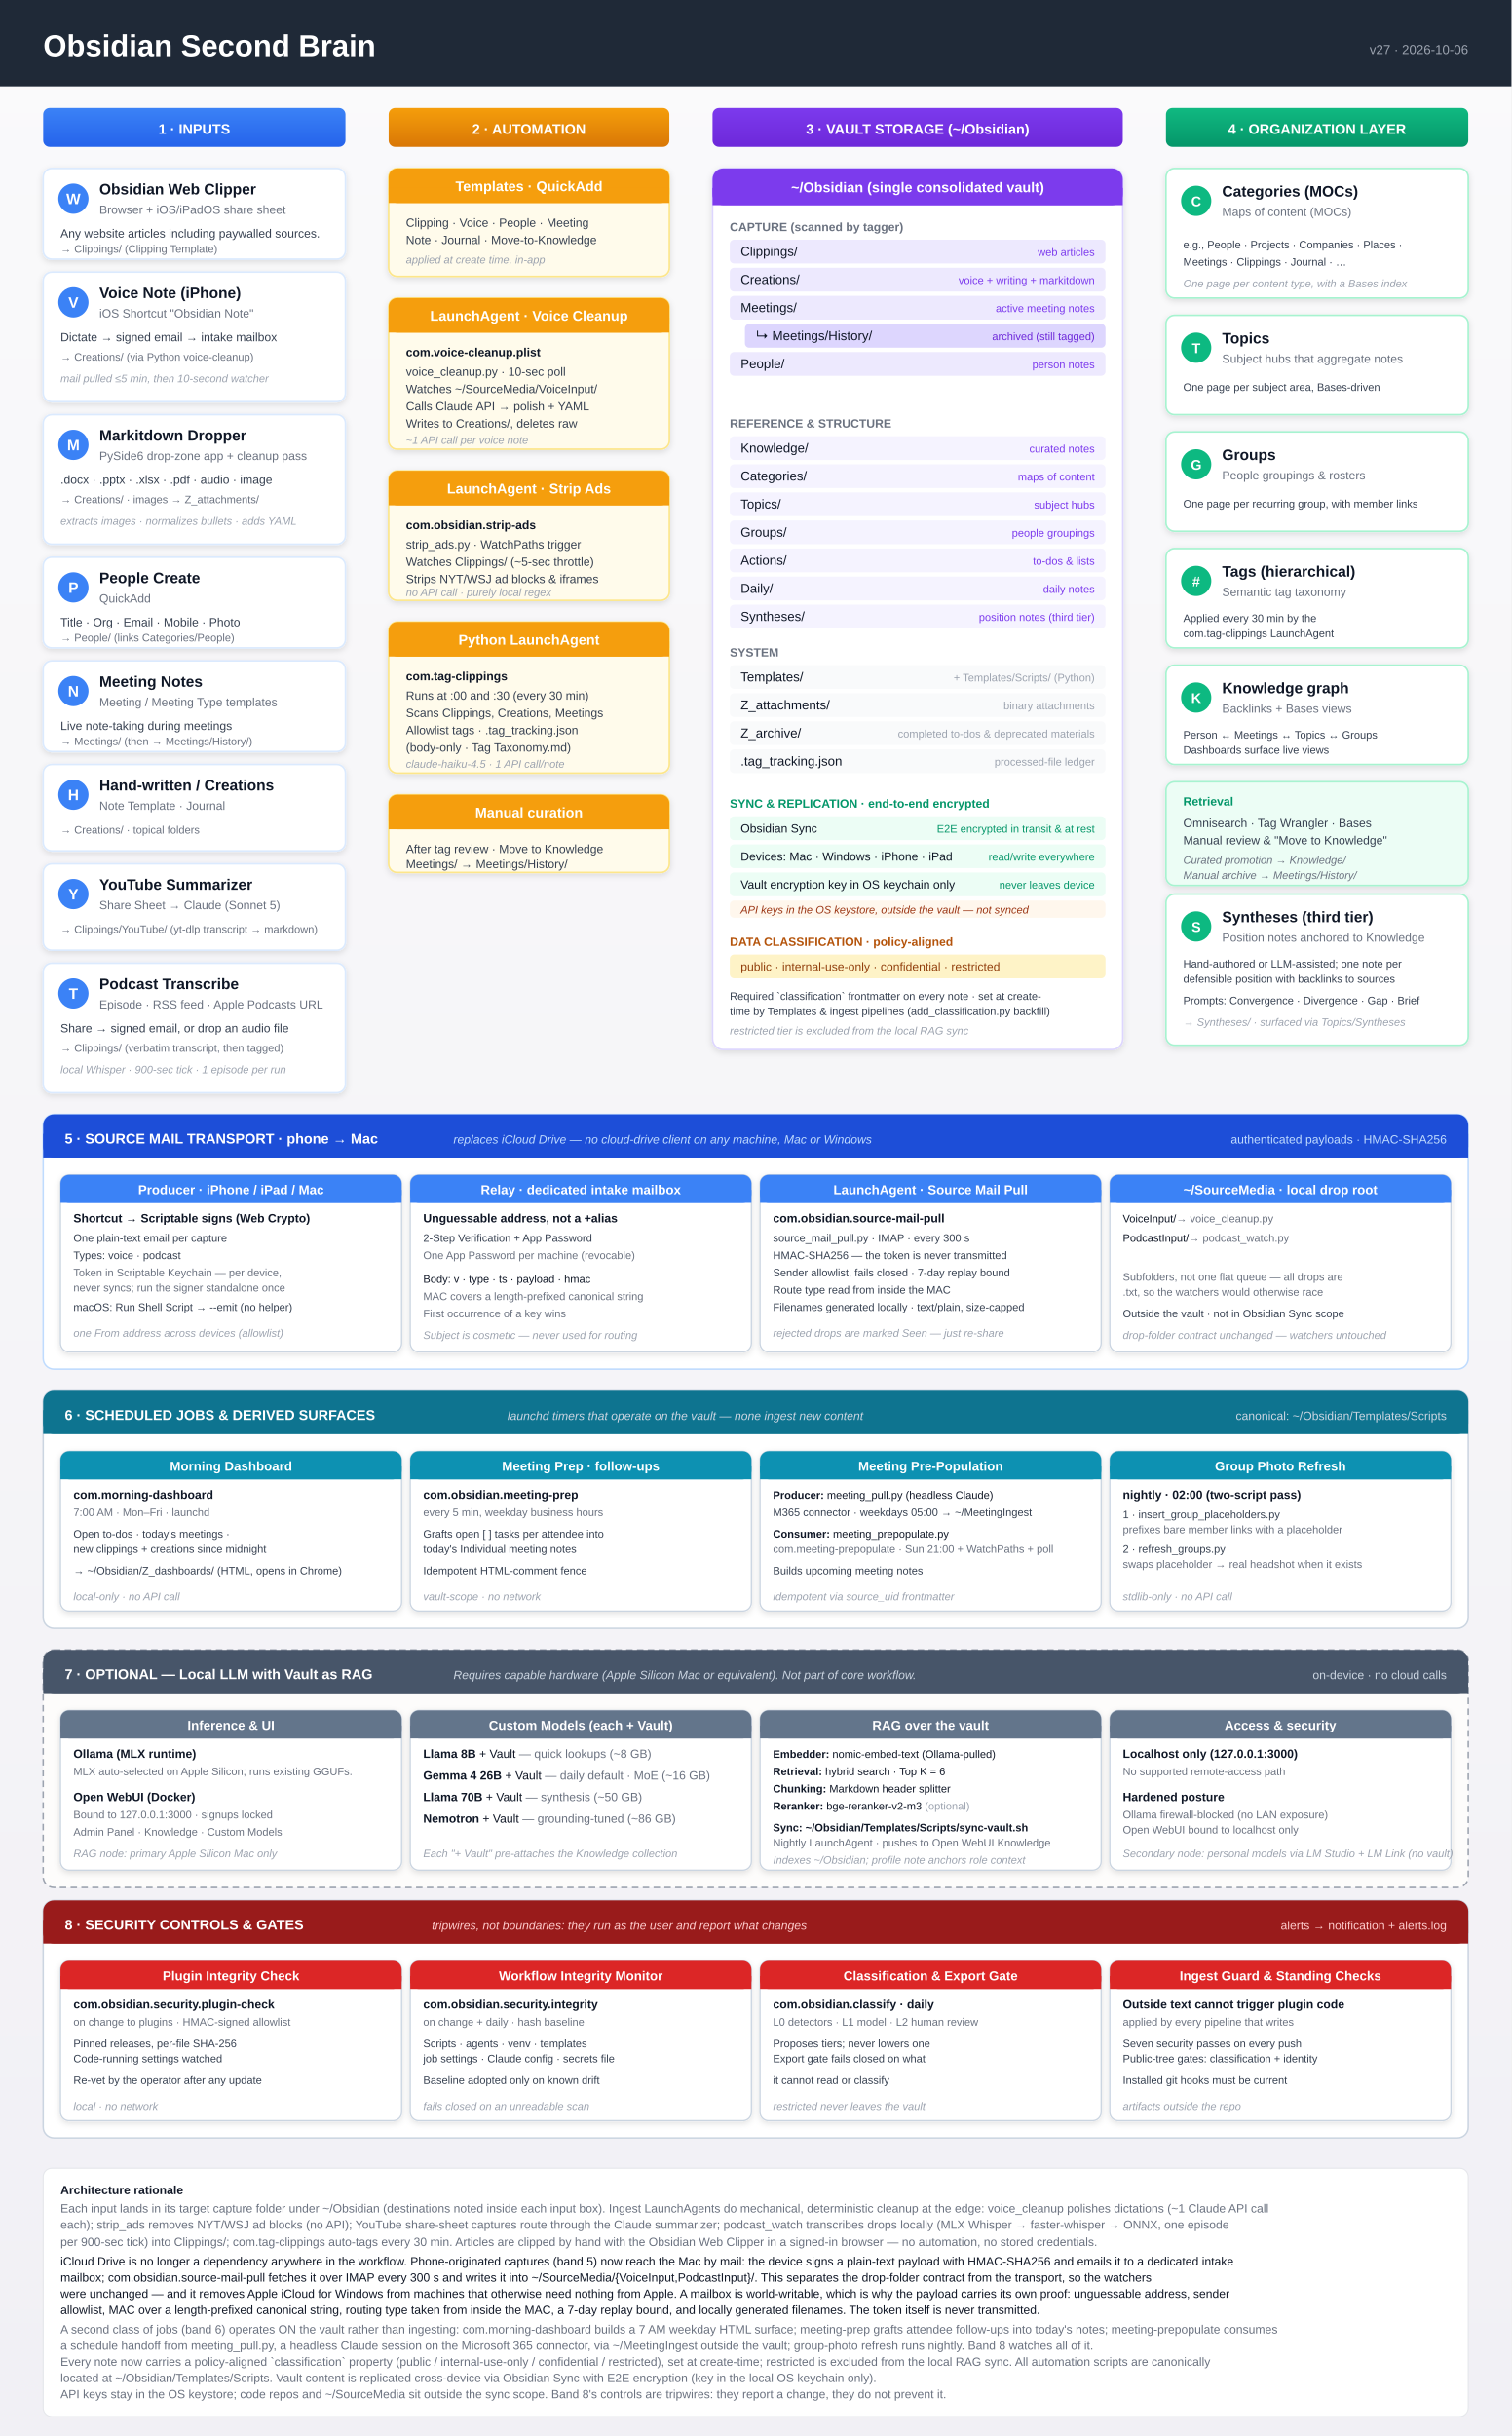
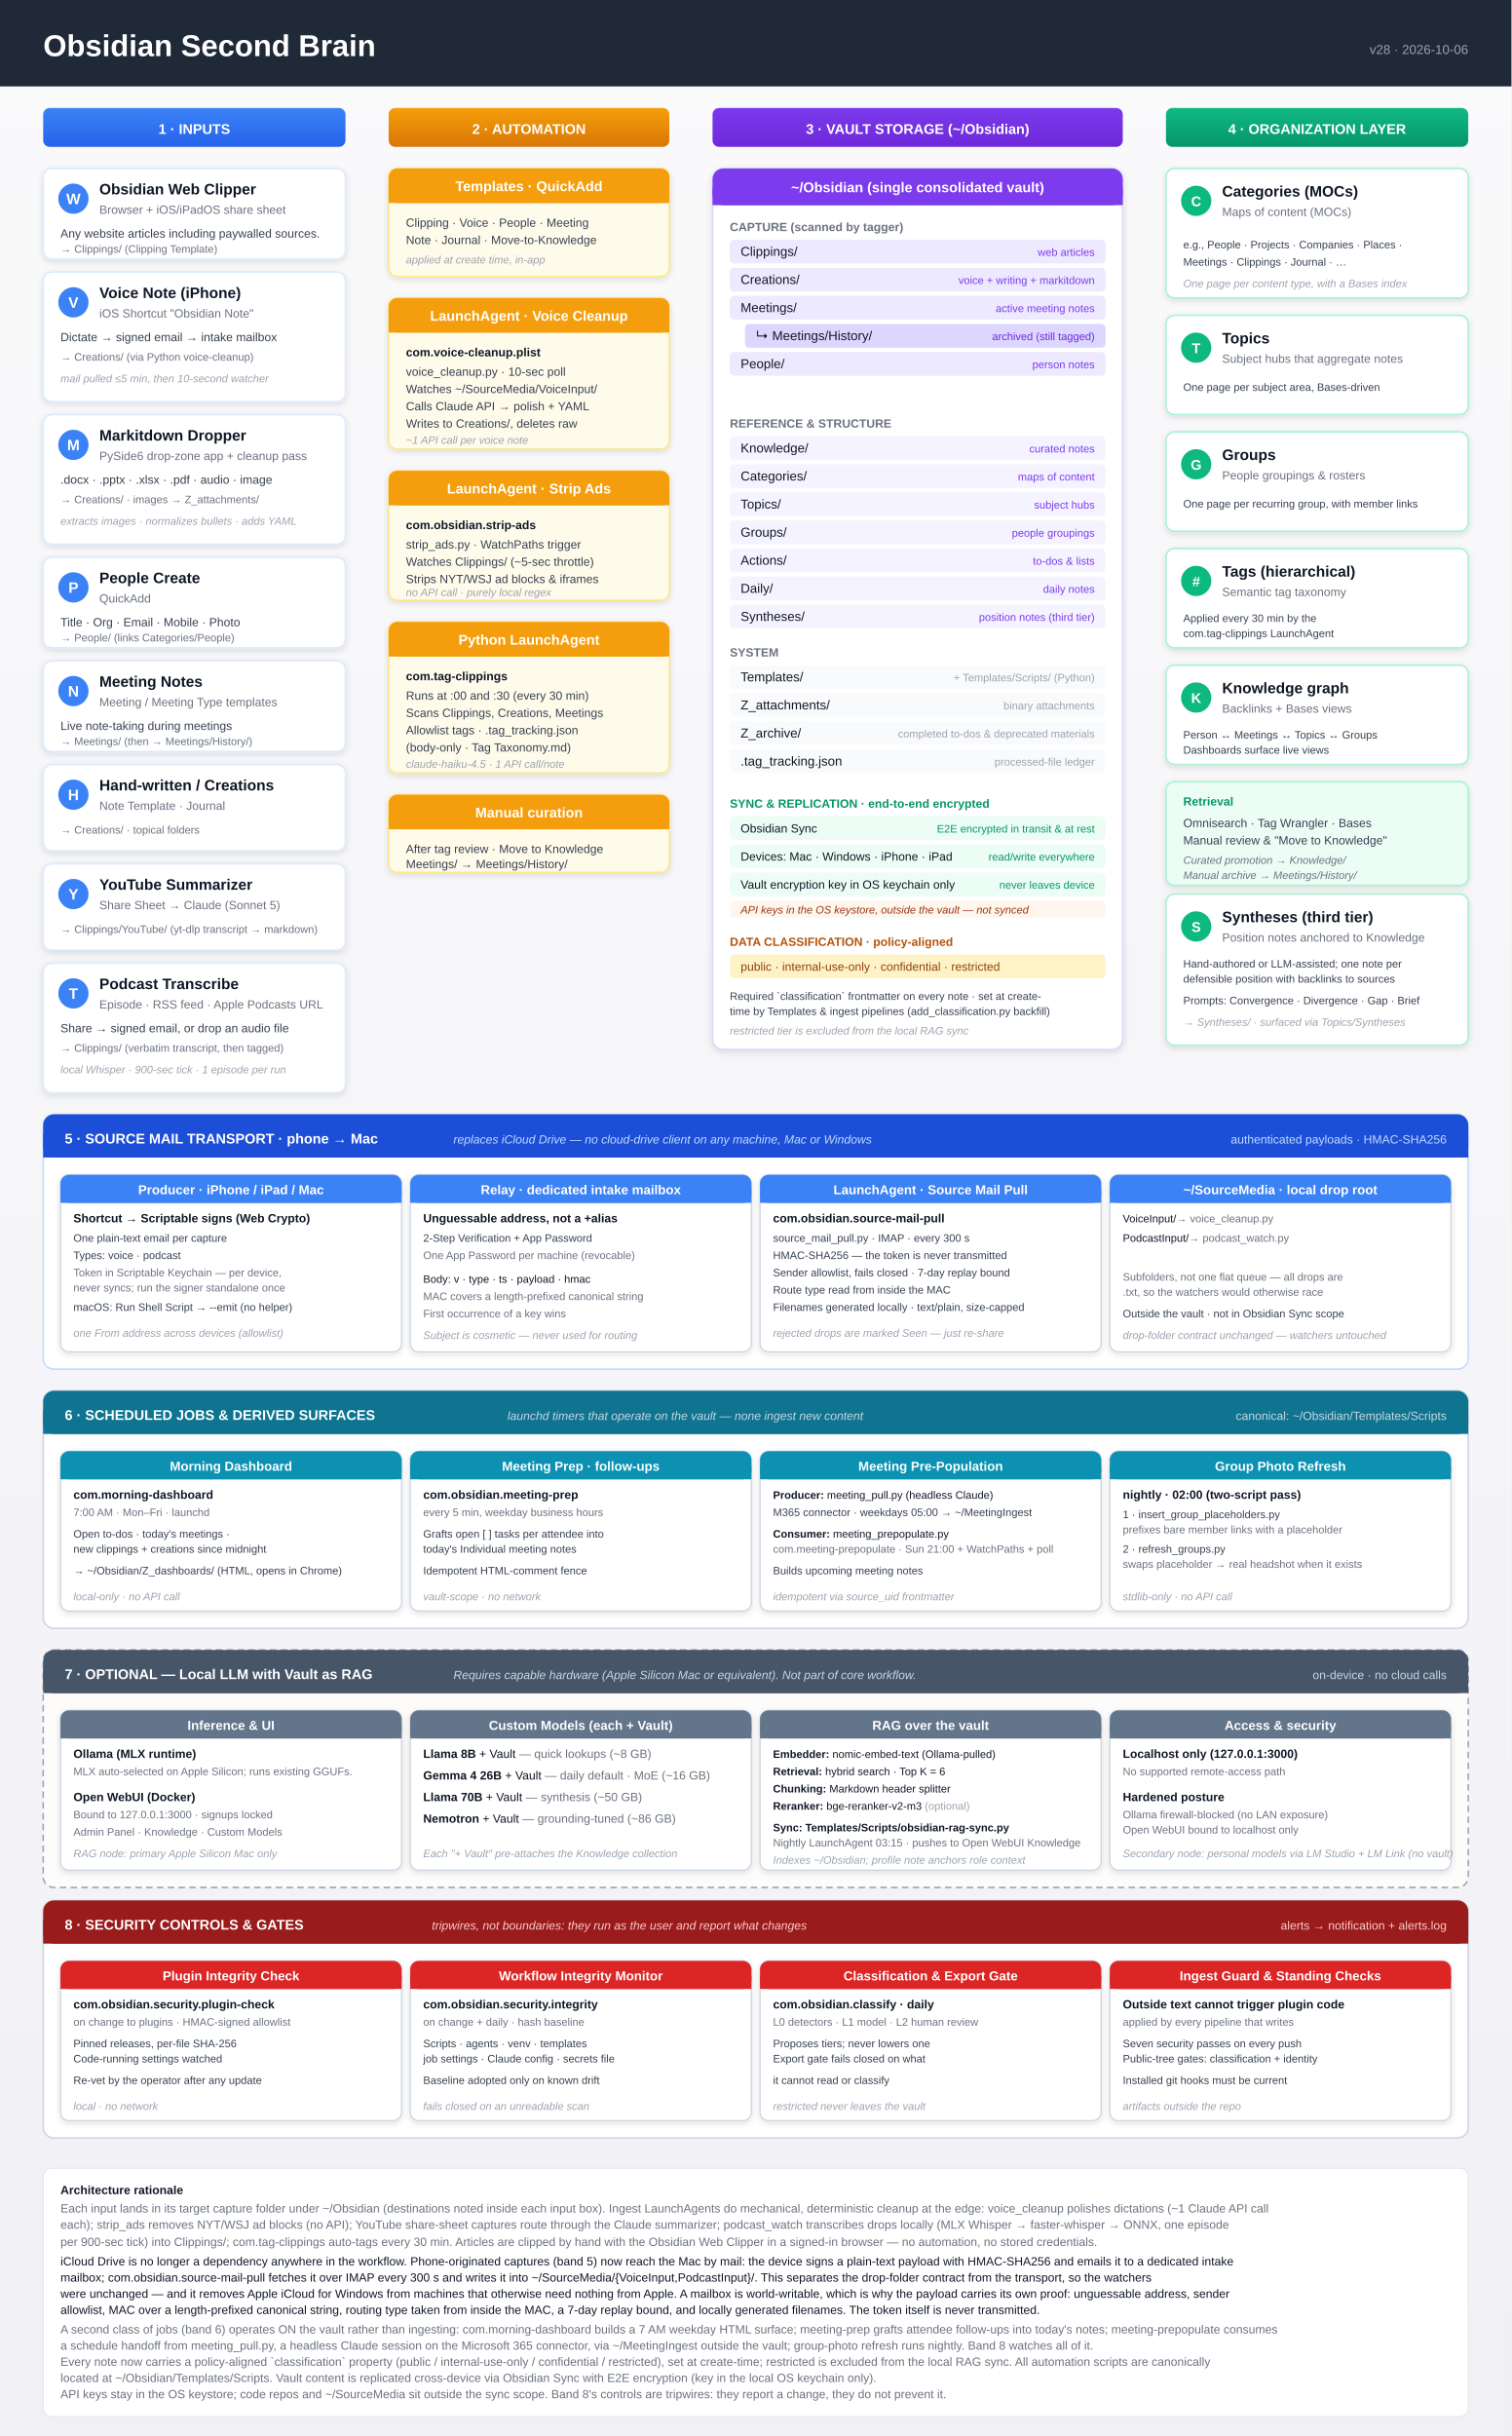
<svg xmlns="http://www.w3.org/2000/svg" viewBox="0 0 1400 2256" font-family="-apple-system, 'Helvetica Neue', Arial, sans-serif">
  <defs>
    <linearGradient id="bg" x1="0" y1="0" x2="0" y2="1">
      <stop offset="0%" stop-color="#fafafb" />
      <stop offset="100%" stop-color="#f1f0f5" />
    </linearGradient>
    <linearGradient id="inputGrad" x1="0" y1="0" x2="0" y2="1">
      <stop offset="0%" stop-color="#3b82f6" />
      <stop offset="100%" stop-color="#2563eb" />
    </linearGradient>
    <linearGradient id="autoGrad" x1="0" y1="0" x2="0" y2="1">
      <stop offset="0%" stop-color="#f59e0b" />
      <stop offset="100%" stop-color="#d97706" />
    </linearGradient>
    <linearGradient id="vaultGrad" x1="0" y1="0" x2="0" y2="1">
      <stop offset="0%" stop-color="#7c3aed" />
      <stop offset="100%" stop-color="#6d28d9" />
    </linearGradient>
    <linearGradient id="orgGrad" x1="0" y1="0" x2="0" y2="1">
      <stop offset="0%" stop-color="#10b981" />
      <stop offset="100%" stop-color="#059669" />
    </linearGradient>
    <filter id="shadow" x="-20%" y="-20%" width="140%" height="140%">
      <feDropShadow dx="0" dy="2" stdDeviation="3" flood-opacity="0.12" />
    </filter>
  </defs>
  <rect width="1400" height="2256" fill="url(#bg)" />
  <rect x="0" y="0" width="1400" height="80" fill="#1f2937" />
  <text x="40" y="52" font-size="28" font-weight="700" fill="#ffffff">Obsidian Second Brain</text>
-   <text x="1360" y="50" font-size="12" fill="#9ca3af" text-anchor="end">v27 · 2026-10-06</text>
+   <text x="1360" y="50" font-size="12" fill="#9ca3af" text-anchor="end">v28 · 2026-10-06</text>
  <g font-size="13" font-weight="700" fill="#ffffff" text-anchor="middle">
    <rect x="40" y="100" width="280" height="36" rx="6" fill="url(#inputGrad)" />
    <text x="180" y="124">1 · INPUTS</text>
    <rect x="360" y="100" width="260" height="36" rx="6" fill="url(#autoGrad)" />
    <text x="490" y="124">2 · AUTOMATION</text>
    <rect x="660" y="100" width="380" height="36" rx="6" fill="url(#vaultGrad)" />
    <text x="850" y="124">3 · VAULT STORAGE  (~/Obsidian)</text>
    <rect x="1080" y="100" width="280" height="36" rx="6" fill="url(#orgGrad)" />
    <text x="1220" y="124">4 · ORGANIZATION LAYER</text>
  </g>
  <g filter="url(#shadow)">
    <rect x="40" y="156" width="280" height="84" rx="8" fill="#ffffff" stroke="#dbeafe" stroke-width="1.5" />
    <circle cx="68" cy="184" r="14" fill="#3b82f6" />
    <text x="68" y="189" font-size="14" font-weight="700" fill="#fff" text-anchor="middle">W</text>
    <text x="92" y="180" font-size="14" font-weight="700" fill="#111827">Obsidian Web Clipper</text>
    <text x="92" y="198" font-size="11" fill="#6b7280">Browser + iOS/iPadOS share sheet</text>
    <text x="56" y="220" font-size="11" fill="#374151">Any website articles including paywalled sources.</text>
    <text x="56" y="234" font-size="10" fill="#6b7280">→ Clippings/  (Clipping Template)</text>
    <rect x="40" y="252" width="280" height="120" rx="8" fill="#ffffff" stroke="#dbeafe" stroke-width="1.5" />
    <circle cx="68" cy="280" r="14" fill="#3b82f6" />
    <text x="68" y="285" font-size="14" font-weight="700" fill="#fff" text-anchor="middle">V</text>
    <text x="92" y="276" font-size="14" font-weight="700" fill="#111827">Voice Note (iPhone)</text>
    <text x="92" y="294" font-size="11" fill="#6b7280">iOS Shortcut "Obsidian Note"</text>
    <text x="56" y="316" font-size="11" fill="#374151">Dictate → signed email → intake mailbox</text>
    <text x="56" y="334" font-size="10" fill="#6b7280">→ Creations/  (via Python voice-cleanup)</text>
    <text x="56" y="354" font-size="10" fill="#9ca3af" font-style="italic">mail pulled ≤5 min, then 10-second watcher</text>
    <rect x="40" y="384" width="280" height="120" rx="8" fill="#ffffff" stroke="#dbeafe" stroke-width="1.5" />
    <circle cx="68" cy="412" r="14" fill="#3b82f6" />
    <text x="68" y="417" font-size="14" font-weight="700" fill="#fff" text-anchor="middle">M</text>
    <text x="92" y="408" font-size="14" font-weight="700" fill="#111827">Markitdown Dropper</text>
    <text x="92" y="426" font-size="11" fill="#6b7280">PySide6 drop-zone app + cleanup pass</text>
    <text x="56" y="448" font-size="11" fill="#374151">.docx · .pptx · .xlsx · .pdf · audio · image</text>
    <text x="56" y="466" font-size="10" fill="#6b7280">→ Creations/  ·  images → Z_attachments/</text>
    <text x="56" y="486" font-size="10" fill="#9ca3af" font-style="italic">extracts images · normalizes bullets · adds YAML</text>
    <rect x="40" y="516" width="280" height="84" rx="8" fill="#ffffff" stroke="#dbeafe" stroke-width="1.5" />
    <circle cx="68" cy="544" r="14" fill="#3b82f6" />
    <text x="68" y="549" font-size="14" font-weight="700" fill="#fff" text-anchor="middle">P</text>
    <text x="92" y="540" font-size="14" font-weight="700" fill="#111827">People Create</text>
    <text x="92" y="558" font-size="11" fill="#6b7280">QuickAdd</text>
    <text x="56" y="580" font-size="11" fill="#374151">Title · Org · Email · Mobile · Photo</text>
    <text x="56" y="594" font-size="10" fill="#6b7280">→ People/  (links Categories/People)</text>
    <rect x="40" y="612" width="280" height="84" rx="8" fill="#ffffff" stroke="#dbeafe" stroke-width="1.5" />
    <circle cx="68" cy="640" r="14" fill="#3b82f6" />
    <text x="68" y="645" font-size="14" font-weight="700" fill="#fff" text-anchor="middle">N</text>
    <text x="92" y="636" font-size="14" font-weight="700" fill="#111827">Meeting Notes</text>
    <text x="92" y="654" font-size="11" fill="#6b7280">Meeting / Meeting Type templates</text>
    <text x="56" y="676" font-size="11" fill="#374151">Live note-taking during meetings</text>
    <text x="56" y="690" font-size="10" fill="#6b7280">→ Meetings/  (then → Meetings/History/)</text>
    <rect x="40" y="708" width="280" height="80" rx="8" fill="#ffffff" stroke="#dbeafe" stroke-width="1.5" />
    <circle cx="68" cy="736" r="14" fill="#3b82f6" />
    <text x="68" y="741" font-size="14" font-weight="700" fill="#fff" text-anchor="middle">H</text>
    <text x="92" y="732" font-size="14" font-weight="700" fill="#111827">Hand-written / Creations</text>
    <text x="92" y="750" font-size="11" fill="#6b7280">Note Template · Journal</text>
    <text x="56" y="772" font-size="10" fill="#6b7280">→ Creations/ · topical folders</text>
    <rect x="40" y="800" width="280" height="80" rx="8" fill="#ffffff" stroke="#dbeafe" stroke-width="1.5" />
    <circle cx="68" cy="828" r="14" fill="#3b82f6" />
    <text x="68" y="833" font-size="14" font-weight="700" fill="#fff" text-anchor="middle">Y</text>
    <text x="92" y="824" font-size="14" font-weight="700" fill="#111827">YouTube Summarizer</text>
    <text x="92" y="842" font-size="11" fill="#6b7280">Share Sheet → Claude (Sonnet 5)</text>
    <text x="56" y="864" font-size="10" fill="#6b7280">→ Clippings/YouTube/  (yt-dlp transcript → markdown)</text>
    <rect x="40" y="892" width="280" height="120" rx="8" fill="#ffffff" stroke="#dbeafe" stroke-width="1.5" />
    <circle cx="68" cy="920" r="14" fill="#3b82f6" />
    <text x="68" y="925" font-size="14" font-weight="700" fill="#fff" text-anchor="middle">T</text>
    <text x="92" y="916" font-size="14" font-weight="700" fill="#111827">Podcast Transcribe</text>
    <text x="92" y="934" font-size="11" fill="#6b7280">Episode · RSS feed · Apple Podcasts URL</text>
    <text x="56" y="956" font-size="11" fill="#374151">Share → signed email, or drop an audio file</text>
    <text x="56" y="974" font-size="10" fill="#6b7280">→ Clippings/  (verbatim transcript, then tagged)</text>
    <text x="56" y="994" font-size="10" fill="#9ca3af" font-style="italic">local Whisper · 900-sec tick · 1 episode per run</text>
  </g>
  <g filter="url(#shadow)">
    <rect x="360" y="156" width="260" height="100" rx="8" fill="#fffbeb" stroke="#fde68a" stroke-width="1.5" />
    <rect x="360" y="156" width="260" height="32" rx="8" fill="#f59e0b" />
    <rect x="360" y="174" width="260" height="14" fill="#f59e0b" />
    <text x="490" y="177" font-size="13" font-weight="700" fill="#fff" text-anchor="middle">Templates · QuickAdd</text>
    <text x="376" y="210" font-size="11" fill="#374151">Clipping · Voice · People · Meeting</text>
    <text x="376" y="226" font-size="11" fill="#374151">Note · Journal · Move-to-Knowledge</text>
    <text x="376" y="244" font-size="10" fill="#9ca3af" font-style="italic">applied at create time, in-app</text>
    <rect x="360" y="276" width="260" height="140" rx="8" fill="#fffbeb" stroke="#fde68a" stroke-width="1.5" />
    <rect x="360" y="276" width="260" height="32" rx="8" fill="#f59e0b" />
    <rect x="360" y="294" width="260" height="14" fill="#f59e0b" />
    <text x="490" y="297" font-size="13" font-weight="700" fill="#fff" text-anchor="middle">LaunchAgent · Voice Cleanup</text>
    <text x="376" y="330" font-size="11" font-weight="700" fill="#111827">com.voice-cleanup.plist</text>
    <text x="376" y="348" font-size="11" fill="#374151">voice_cleanup.py · 10-sec poll</text>
    <text x="376" y="364" font-size="11" fill="#374151">Watches ~/SourceMedia/VoiceInput/</text>
    <text x="376" y="380" font-size="11" fill="#374151">Calls Claude API → polish + YAML</text>
    <text x="376" y="396" font-size="11" fill="#374151">Writes to Creations/, deletes raw</text>
    <text x="376" y="411" font-size="10" fill="#9ca3af" font-style="italic">~1 API call per voice note</text>
    <rect x="360" y="436" width="260" height="120" rx="8" fill="#fffbeb" stroke="#fde68a" stroke-width="1.5" />
    <rect x="360" y="436" width="260" height="32" rx="8" fill="#f59e0b" />
    <rect x="360" y="454" width="260" height="14" fill="#f59e0b" />
    <text x="490" y="457" font-size="13" font-weight="700" fill="#fff" text-anchor="middle">LaunchAgent · Strip Ads</text>
    <text x="376" y="490" font-size="11" font-weight="700" fill="#111827">com.obsidian.strip-ads</text>
    <text x="376" y="508" font-size="11" fill="#374151">strip_ads.py · WatchPaths trigger</text>
    <text x="376" y="524" font-size="11" fill="#374151">Watches Clippings/  (~5-sec throttle)</text>
    <text x="376" y="540" font-size="11" fill="#374151">Strips NYT/WSJ ad blocks &amp; iframes</text>
    <text x="376" y="552" font-size="10" fill="#9ca3af" font-style="italic">no API call · purely local regex</text>
    <rect x="360" y="576" width="260" height="140" rx="8" fill="#fffbeb" stroke="#fde68a" stroke-width="1.5" />
    <rect x="360" y="576" width="260" height="32" rx="8" fill="#f59e0b" />
    <rect x="360" y="594" width="260" height="14" fill="#f59e0b" />
    <text x="490" y="597" font-size="13" font-weight="700" fill="#fff" text-anchor="middle">Python LaunchAgent</text>
    <text x="376" y="630" font-size="11" font-weight="700" fill="#111827">com.tag-clippings</text>
    <text x="376" y="648" font-size="11" fill="#374151">Runs at :00 and :30  (every 30 min)</text>
    <text x="376" y="664" font-size="11" fill="#374151">Scans Clippings, Creations, Meetings</text>
    <text x="376" y="680" font-size="11" fill="#374151">Allowlist tags · .tag_tracking.json</text>
    <text x="376" y="696" font-size="11" fill="#374151">(body-only · Tag Taxonomy.md)</text>
    <text x="376" y="711" font-size="10" fill="#9ca3af" font-style="italic">claude-haiku-4.5 · 1 API call/note</text>
    <rect x="360" y="736" width="260" height="72" rx="8" fill="#fffbeb" stroke="#fde68a" stroke-width="1.5" />
    <rect x="360" y="736" width="260" height="32" rx="8" fill="#f59e0b" />
    <rect x="360" y="754" width="260" height="14" fill="#f59e0b" />
    <text x="490" y="757" font-size="13" font-weight="700" fill="#fff" text-anchor="middle">Manual curation</text>
    <text x="376" y="790" font-size="11" fill="#374151">After tag review · Move to Knowledge</text>
    <text x="376" y="804" font-size="11" fill="#374151">Meetings/ → Meetings/History/</text>
  </g>
  <g filter="url(#shadow)">
    <rect x="660" y="156" width="380" height="816" rx="10" fill="#ffffff" stroke="#ddd6fe" stroke-width="1.5" />
    <rect x="660" y="156" width="380" height="34" rx="10" fill="#7c3aed" />
    <rect x="660" y="174" width="380" height="16" fill="#7c3aed" />
    <text x="850" y="178" font-size="13" font-weight="700" fill="#fff" text-anchor="middle">~/Obsidian  (single consolidated vault)</text>
    <text x="676" y="214" font-size="11" font-weight="700" fill="#6b7280">CAPTURE  (scanned by tagger)</text>
    <g font-size="12" fill="#111827">
      <rect x="676" y="222" width="348" height="22" rx="4" fill="#ede9fe" />
      <text x="686" y="237">Clippings/</text>
      <text x="1014" y="237" text-anchor="end" font-size="10" fill="#7c3aed">web articles</text>
      <rect x="676" y="248" width="348" height="22" rx="4" fill="#ede9fe" />
      <text x="686" y="263">Creations/</text>
      <text x="1014" y="263" text-anchor="end" font-size="10" fill="#7c3aed">voice + writing + markitdown</text>
      <rect x="676" y="274" width="348" height="22" rx="4" fill="#ede9fe" />
      <text x="686" y="289">Meetings/</text>
      <text x="1014" y="289" text-anchor="end" font-size="10" fill="#7c3aed">active meeting notes</text>
      <rect x="690" y="300" width="334" height="22" rx="4" fill="#ddd6fe" />
      <text x="700" y="315">↳ Meetings/History/</text>
      <text x="1014" y="315" text-anchor="end" font-size="10" fill="#6d28d9">archived (still tagged)</text>
      <rect x="676" y="326" width="348" height="22" rx="4" fill="#ede9fe" />
      <text x="686" y="341">People/</text>
      <text x="1014" y="341" text-anchor="end" font-size="10" fill="#7c3aed">person notes</text>
    </g>
    <text x="676" y="396" font-size="11" font-weight="700" fill="#6b7280">REFERENCE &amp; STRUCTURE</text>
    <g font-size="12" fill="#111827">
      <rect x="676" y="404" width="348" height="22" rx="4" fill="#f5f3ff" />
      <text x="686" y="419">Knowledge/</text>
      <text x="1014" y="419" text-anchor="end" font-size="10" fill="#7c3aed">curated notes</text>
      <rect x="676" y="430" width="348" height="22" rx="4" fill="#f5f3ff" />
      <text x="686" y="445">Categories/</text>
      <text x="1014" y="445" text-anchor="end" font-size="10" fill="#7c3aed">maps of content</text>
      <rect x="676" y="456" width="348" height="22" rx="4" fill="#f5f3ff" />
      <text x="686" y="471">Topics/</text>
      <text x="1014" y="471" text-anchor="end" font-size="10" fill="#7c3aed">subject hubs</text>
      <rect x="676" y="482" width="348" height="22" rx="4" fill="#f5f3ff" />
      <text x="686" y="497">Groups/</text>
      <text x="1014" y="497" text-anchor="end" font-size="10" fill="#7c3aed">people groupings</text>
      <rect x="676" y="508" width="348" height="22" rx="4" fill="#f5f3ff" />
      <text x="686" y="523">Actions/</text>
      <text x="1014" y="523" text-anchor="end" font-size="10" fill="#7c3aed">to-dos &amp; lists</text>
      <rect x="676" y="534" width="348" height="22" rx="4" fill="#f5f3ff" />
      <text x="686" y="549">Daily/</text>
      <text x="1014" y="549" text-anchor="end" font-size="10" fill="#7c3aed">daily notes</text>
      <rect x="676" y="560" width="348" height="22" rx="4" fill="#f5f3ff" />
      <text x="686" y="575">Syntheses/</text>
      <text x="1014" y="575" text-anchor="end" font-size="10" fill="#7c3aed">position notes (third tier)</text>
    </g>
    <text x="676" y="608" font-size="11" font-weight="700" fill="#6b7280">SYSTEM</text>
    <g font-size="12" fill="#111827">
      <rect x="676" y="616" width="348" height="22" rx="4" fill="#f9fafb" />
      <text x="686" y="631">Templates/</text>
      <text x="1014" y="631" text-anchor="end" font-size="10" fill="#9ca3af">+ Templates/Scripts/ (Python)</text>
      <rect x="676" y="642" width="348" height="22" rx="4" fill="#f9fafb" />
      <text x="686" y="657">Z_attachments/</text>
      <text x="1014" y="657" text-anchor="end" font-size="10" fill="#9ca3af">binary attachments</text>
      <rect x="676" y="668" width="348" height="22" rx="4" fill="#f9fafb" />
      <text x="686" y="683">Z_archive/</text>
      <text x="1014" y="683" text-anchor="end" font-size="10" fill="#9ca3af">completed to-dos &amp; deprecated materials</text>
      <rect x="676" y="694" width="348" height="22" rx="4" fill="#f9fafb" />
      <text x="686" y="709">.tag_tracking.json</text>
      <text x="1014" y="709" text-anchor="end" font-size="10" fill="#9ca3af">processed-file ledger</text>
    </g>
    <text x="676" y="748" font-size="11" font-weight="700" fill="#059669">SYNC &amp; REPLICATION  ·  end-to-end encrypted</text>
    <g font-size="11" fill="#111827">
      <rect x="676" y="756" width="348" height="22" rx="4" fill="#ecfdf5" />
      <text x="686" y="771">Obsidian Sync</text>
      <text x="1014" y="771" text-anchor="end" font-size="10" fill="#059669">E2E encrypted in transit &amp; at rest</text>
      <rect x="676" y="782" width="348" height="22" rx="4" fill="#ecfdf5" />
      <text x="686" y="797">Devices: Mac · Windows · iPhone · iPad</text>
      <text x="1014" y="797" text-anchor="end" font-size="10" fill="#059669">read/write everywhere</text>
      <rect x="676" y="808" width="348" height="22" rx="4" fill="#ecfdf5" />
      <text x="686" y="823">Vault encryption key in OS keychain only</text>
      <text x="1014" y="823" text-anchor="end" font-size="10" fill="#059669">never leaves device</text>
      <rect x="676" y="834" width="348" height="16" rx="4" fill="#fff7ed" />
      <text x="686" y="846" font-size="10" font-style="italic" fill="#9a3412">API keys in the OS keystore, outside the vault — not synced</text>
    </g>
    <text x="676" y="876" font-size="11" font-weight="700" fill="#b45309">DATA CLASSIFICATION  ·  policy-aligned</text>
    <rect x="676" y="884" width="348" height="22" rx="4" fill="#fef3c7" />
    <text x="686" y="899" font-size="11" fill="#92400e">public · internal-use-only · confidential · restricted</text>
    <text x="676" y="926" font-size="10" fill="#374151">Required `classification` frontmatter on every note · set at create-</text>
    <text x="676" y="940" font-size="10" fill="#374151">time by Templates &amp; ingest pipelines (add_classification.py backfill)</text>
    <text x="676" y="958" font-size="10" font-style="italic" fill="#9ca3af">restricted tier is excluded from the local RAG sync</text>
  </g>
  <g filter="url(#shadow)">
    <rect x="1080" y="156" width="280" height="120" rx="8" fill="#ffffff" stroke="#a7f3d0" stroke-width="1.5" />
    <circle cx="1108" cy="186" r="14" fill="#10b981" />
    <text x="1108" y="191" font-size="13" font-weight="700" fill="#fff" text-anchor="middle">C</text>
    <text x="1132" y="182" font-size="14" font-weight="700" fill="#111827">Categories (MOCs)</text>
    <text x="1132" y="200" font-size="11" fill="#6b7280">Maps of content (MOCs)</text>
    <text x="1096" y="230" font-size="10" fill="#374151">e.g., People · Projects · Companies · Places ·</text>
    <text x="1096" y="246" font-size="10" fill="#374151">Meetings · Clippings · Journal · …</text>
    <text x="1096" y="266" font-size="10" font-style="italic" fill="#9ca3af">One page per content type, with a Bases index</text>
    <rect x="1080" y="292" width="280" height="92" rx="8" fill="#ffffff" stroke="#a7f3d0" stroke-width="1.5" />
    <circle cx="1108" cy="322" r="14" fill="#10b981" />
    <text x="1108" y="327" font-size="13" font-weight="700" fill="#fff" text-anchor="middle">T</text>
    <text x="1132" y="318" font-size="14" font-weight="700" fill="#111827">Topics</text>
    <text x="1132" y="336" font-size="11" fill="#6b7280">Subject hubs that aggregate notes</text>
    <text x="1096" y="362" font-size="10" fill="#374151">One page per subject area, Bases-driven</text>
    <rect x="1080" y="400" width="280" height="92" rx="8" fill="#ffffff" stroke="#a7f3d0" stroke-width="1.5" />
    <circle cx="1108" cy="430" r="14" fill="#10b981" />
    <text x="1108" y="435" font-size="13" font-weight="700" fill="#fff" text-anchor="middle">G</text>
    <text x="1132" y="426" font-size="14" font-weight="700" fill="#111827">Groups</text>
    <text x="1132" y="444" font-size="11" fill="#6b7280">People groupings &amp; rosters</text>
    <text x="1096" y="470" font-size="10" fill="#374151">One page per recurring group, with member links</text>
    <rect x="1080" y="508" width="280" height="92" rx="8" fill="#ffffff" stroke="#a7f3d0" stroke-width="1.5" />
    <circle cx="1108" cy="538" r="14" fill="#10b981" />
    <text x="1108" y="543" font-size="13" font-weight="700" fill="#fff" text-anchor="middle">#</text>
    <text x="1132" y="534" font-size="14" font-weight="700" fill="#111827">Tags (hierarchical)</text>
    <text x="1132" y="552" font-size="11" fill="#6b7280">Semantic tag taxonomy</text>
    <text x="1096" y="576" font-size="10" fill="#374151">Applied every 30 min by the</text>
    <text x="1096" y="590" font-size="10" fill="#374151">com.tag-clippings LaunchAgent</text>
    <rect x="1080" y="616" width="280" height="92" rx="8" fill="#ffffff" stroke="#a7f3d0" stroke-width="1.5" />
    <circle cx="1108" cy="646" r="14" fill="#10b981" />
    <text x="1108" y="651" font-size="13" font-weight="700" fill="#fff" text-anchor="middle">K</text>
    <text x="1132" y="642" font-size="14" font-weight="700" fill="#111827">Knowledge graph</text>
    <text x="1132" y="660" font-size="11" fill="#6b7280">Backlinks + Bases views</text>
    <text x="1096" y="684" font-size="10" fill="#374151">Person ↔ Meetings ↔ Topics ↔ Groups</text>
    <text x="1096" y="698" font-size="10" fill="#374151">Dashboards surface live views</text>
    <rect x="1080" y="724" width="280" height="96" rx="8" fill="#ecfdf5" stroke="#a7f3d0" stroke-width="1.5" />
    <text x="1096" y="746" font-size="11" font-weight="700" fill="#059669">Retrieval</text>
    <text x="1096" y="766" font-size="11" fill="#374151">Omnisearch · Tag Wrangler · Bases</text>
    <text x="1096" y="782" font-size="11" fill="#374151">Manual review &amp; "Move to Knowledge"</text>
    <text x="1096" y="800" font-size="10" font-style="italic" fill="#6b7280">Curated promotion → Knowledge/</text>
    <text x="1096" y="814" font-size="10" font-style="italic" fill="#6b7280">Manual archive → Meetings/History/</text>
    <rect x="1080" y="828" width="280" height="140" rx="8" fill="#ffffff" stroke="#a7f3d0" stroke-width="1.5" />
    <circle cx="1108" cy="858" r="14" fill="#10b981" />
    <text x="1108" y="863" font-size="13" font-weight="700" fill="#fff" text-anchor="middle">S</text>
    <text x="1132" y="854" font-size="14" font-weight="700" fill="#111827">Syntheses (third tier)</text>
    <text x="1132" y="872" font-size="11" fill="#6b7280">Position notes anchored to Knowledge</text>
    <text x="1096" y="896" font-size="10" fill="#374151">Hand-authored or LLM-assisted; one note per</text>
    <text x="1096" y="910" font-size="10" fill="#374151">defensible position with backlinks to sources</text>
    <text x="1096" y="930" font-size="10" fill="#374151">Prompts: Convergence · Divergence · Gap · Brief</text>
    <text x="1096" y="950" font-size="10" font-style="italic" fill="#9ca3af">→ Syntheses/  ·  surfaced via Topics/Syntheses</text>
  </g>
  <g transform="translate(0,40)">
    <rect x="40" y="992" width="1320" height="236" rx="10" fill="#ffffff" stroke="#bfdbfe" stroke-width="1.4" />
    <rect x="40" y="992" width="1320" height="40" rx="10" fill="#1d4ed8" />
    <rect x="40" y="1010" width="1320" height="22" fill="#1d4ed8" />
    <text x="60" y="1019" font-size="13" font-weight="700" fill="#ffffff">5 · SOURCE MAIL TRANSPORT  ·  phone → Mac</text>
    <text x="420" y="1019" font-size="11" font-style="italic" fill="#bfdbfe">replaces iCloud Drive — no cloud-drive client on any machine, Mac or Windows</text>
    <text x="1340" y="1019" font-size="11" fill="#bfdbfe" text-anchor="end">authenticated payloads · HMAC-SHA256</text>
    <g filter="url(#shadow)">
      <rect x="56" y="1048" width="316" height="164" rx="8" fill="#ffffff" stroke="#cbd5e1" stroke-width="1.2" />
      <rect x="56" y="1048" width="316" height="26" rx="8" fill="#3b82f6" />
      <rect x="56" y="1062" width="316" height="12" fill="#3b82f6" />
      <text x="214" y="1066" font-size="12" font-weight="700" fill="#ffffff" text-anchor="middle">Producer · iPhone / iPad / Mac</text>
      <text x="68" y="1092" font-size="11" font-weight="700" fill="#111827">Shortcut → Scriptable signs (Web Crypto)</text>
      <text x="68" y="1110" font-size="10" fill="#374151">One plain-text email per capture</text>
      <text x="68" y="1126" font-size="10" fill="#374151">Types: voice · podcast</text>
      <text x="68" y="1142" font-size="10" fill="#6b7280">Token in Scriptable Keychain — per device,</text>
      <text x="68" y="1156" font-size="10" fill="#6b7280">never syncs; run the signer standalone once</text>
      <text x="68" y="1174" font-size="10" fill="#374151">macOS: Run Shell Script → --emit (no helper)</text>
      <text x="68" y="1198" font-size="10" font-style="italic" fill="#9ca3af">one From address across devices (allowlist)</text>
      <rect x="380" y="1048" width="316" height="164" rx="8" fill="#ffffff" stroke="#cbd5e1" stroke-width="1.2" />
      <rect x="380" y="1048" width="316" height="26" rx="8" fill="#3b82f6" />
      <rect x="380" y="1062" width="316" height="12" fill="#3b82f6" />
      <text x="538" y="1066" font-size="12" font-weight="700" fill="#ffffff" text-anchor="middle">Relay · dedicated intake mailbox</text>
      <text x="392" y="1092" font-size="11" font-weight="700" fill="#111827">Unguessable address, not a +alias</text>
      <text x="392" y="1110" font-size="10" fill="#374151">2-Step Verification + App Password</text>
      <text x="392" y="1126" font-size="10" fill="#6b7280">One App Password per machine (revocable)</text>
      <text x="392" y="1148" font-size="10" fill="#111827">Body: v · type · ts · payload · hmac</text>
      <text x="392" y="1164" font-size="10" fill="#6b7280">MAC covers a length-prefixed canonical string</text>
      <text x="392" y="1180" font-size="10" fill="#6b7280">First occurrence of a key wins</text>
      <text x="392" y="1200" font-size="10" font-style="italic" fill="#9ca3af">Subject is cosmetic — never used for routing</text>
      <rect x="704" y="1048" width="316" height="164" rx="8" fill="#ffffff" stroke="#cbd5e1" stroke-width="1.2" />
      <rect x="704" y="1048" width="316" height="26" rx="8" fill="#3b82f6" />
      <rect x="704" y="1062" width="316" height="12" fill="#3b82f6" />
      <text x="862" y="1066" font-size="12" font-weight="700" fill="#ffffff" text-anchor="middle">LaunchAgent · Source Mail Pull</text>
      <text x="716" y="1092" font-size="11" font-weight="700" fill="#111827">com.obsidian.source-mail-pull</text>
      <text x="716" y="1110" font-size="10" fill="#374151">source_mail_pull.py · IMAP · every 300 s</text>
      <text x="716" y="1126" font-size="10" fill="#374151">HMAC-SHA256 — the token is never transmitted</text>
      <text x="716" y="1142" font-size="10" fill="#374151">Sender allowlist, fails closed · 7-day replay bound</text>
      <text x="716" y="1158" font-size="10" fill="#374151">Route type read from inside the MAC</text>
      <text x="716" y="1174" font-size="10" fill="#374151">Filenames generated locally · text/plain, size-capped</text>
      <text x="716" y="1198" font-size="10" font-style="italic" fill="#9ca3af">rejected drops are marked Seen — just re-share</text>
      <rect x="1028" y="1048" width="316" height="164" rx="8" fill="#ffffff" stroke="#cbd5e1" stroke-width="1.2" />
      <rect x="1028" y="1048" width="316" height="26" rx="8" fill="#3b82f6" />
      <rect x="1028" y="1062" width="316" height="12" fill="#3b82f6" />
      <text x="1186" y="1066" font-size="12" font-weight="700" fill="#ffffff" text-anchor="middle">~/SourceMedia · local drop root</text>
      <text x="1040" y="1092" font-size="10" fill="#111827">VoiceInput/<tspan fill="#6b7280">  →  voice_cleanup.py</tspan>
      </text>
      <text x="1040" y="1110" font-size="10" fill="#111827">PodcastInput/<tspan fill="#6b7280">  →  podcast_watch.py</tspan>
      </text>
      <text x="1040" y="1146" font-size="10" fill="#6b7280">Subfolders, not one flat queue — all drops are</text>
      <text x="1040" y="1160" font-size="10" fill="#6b7280">.txt, so the watchers would otherwise race</text>
      <text x="1040" y="1180" font-size="10" fill="#374151">Outside the vault · not in Obsidian Sync scope</text>
      <text x="1040" y="1200" font-size="10" font-style="italic" fill="#9ca3af">drop-folder contract unchanged — watchers untouched</text>
    </g>
  </g>
  <g transform="translate(0,296)">
    <rect x="40" y="992" width="1320" height="220" rx="10" fill="#ffffff" stroke="#cbd5e1" stroke-width="1.4" />
    <rect x="40" y="992" width="1320" height="40" rx="10" fill="#0e7490" />
    <rect x="40" y="1010" width="1320" height="22" fill="#0e7490" />
    <text x="60" y="1019" font-size="13" font-weight="700" fill="#ffffff">6 · SCHEDULED JOBS &amp; DERIVED SURFACES</text>
    <text x="470" y="1019" font-size="11" font-style="italic" fill="#cbd5e1">launchd timers that operate on the vault — none ingest new content</text>
    <text x="1340" y="1019" font-size="11" fill="#cbd5e1" text-anchor="end">canonical: ~/Obsidian/Templates/Scripts</text>
    <g filter="url(#shadow)">
      <rect x="56" y="1048" width="316" height="148" rx="8" fill="#ffffff" stroke="#cbd5e1" stroke-width="1.2" />
      <rect x="56" y="1048" width="316" height="26" rx="8" fill="#0891b2" />
      <rect x="56" y="1062" width="316" height="12" fill="#0891b2" />
      <text x="214" y="1066" font-size="12" font-weight="700" fill="#ffffff" text-anchor="middle">Morning Dashboard</text>
      <text x="68" y="1092" font-size="11" font-weight="700" fill="#111827">com.morning-dashboard</text>
      <text x="68" y="1108" font-size="10" fill="#6b7280">7:00 AM · Mon–Fri · launchd</text>
      <text x="68" y="1128" font-size="10" fill="#374151">Open to-dos · today's meetings ·</text>
      <text x="68" y="1142" font-size="10" fill="#374151">new clippings + creations since midnight</text>
      <text x="68" y="1162" font-size="10" fill="#374151">→ ~/Obsidian/Z_dashboards/  (HTML, opens in Chrome)</text>
      <text x="68" y="1186" font-size="10" font-style="italic" fill="#9ca3af">local-only · no API call</text>
      <rect x="380" y="1048" width="316" height="148" rx="8" fill="#ffffff" stroke="#cbd5e1" stroke-width="1.2" />
      <rect x="380" y="1048" width="316" height="26" rx="8" fill="#0891b2" />
      <rect x="380" y="1062" width="316" height="12" fill="#0891b2" />
      <text x="538" y="1066" font-size="12" font-weight="700" fill="#ffffff" text-anchor="middle">Meeting Prep · follow-ups</text>
      <text x="392" y="1092" font-size="11" font-weight="700" fill="#111827">com.obsidian.meeting-prep</text>
      <text x="392" y="1108" font-size="10" fill="#6b7280">every 5 min, weekday business hours</text>
      <text x="392" y="1128" font-size="10" fill="#374151">Grafts open [ ] tasks per attendee into</text>
      <text x="392" y="1142" font-size="10" fill="#374151">today's Individual meeting notes</text>
      <text x="392" y="1162" font-size="10" fill="#374151">Idempotent HTML-comment fence</text>
      <text x="392" y="1186" font-size="10" font-style="italic" fill="#9ca3af">vault-scope · no network</text>
      <rect x="704" y="1048" width="316" height="148" rx="8" fill="#ffffff" stroke="#cbd5e1" stroke-width="1.2" />
      <rect x="704" y="1048" width="316" height="26" rx="8" fill="#0891b2" />
      <rect x="704" y="1062" width="316" height="12" fill="#0891b2" />
      <text x="862" y="1066" font-size="12" font-weight="700" fill="#ffffff" text-anchor="middle">Meeting Pre-Population</text>
      <text x="716" y="1092" font-size="10" fill="#111827">
        <tspan font-weight="700">Producer:</tspan> meeting_pull.py (headless Claude)</text>
      <text x="716" y="1108" font-size="10" fill="#374151">M365 connector · weekdays 05:00 → ~/MeetingIngest</text>
      <text x="716" y="1128" font-size="10" fill="#111827">
        <tspan font-weight="700">Consumer:</tspan> meeting_prepopulate.py</text>
      <text x="716" y="1142" font-size="10" fill="#6b7280">com.meeting-prepopulate · Sun 21:00 + WatchPaths + poll</text>
      <text x="716" y="1162" font-size="10" fill="#374151">Builds upcoming meeting notes</text>
      <text x="716" y="1186" font-size="10" font-style="italic" fill="#9ca3af">idempotent via source_uid frontmatter</text>
      <rect x="1028" y="1048" width="316" height="148" rx="8" fill="#ffffff" stroke="#cbd5e1" stroke-width="1.2" />
      <rect x="1028" y="1048" width="316" height="26" rx="8" fill="#0891b2" />
      <rect x="1028" y="1062" width="316" height="12" fill="#0891b2" />
      <text x="1186" y="1066" font-size="12" font-weight="700" fill="#ffffff" text-anchor="middle">Group Photo Refresh</text>
      <text x="1040" y="1092" font-size="11" font-weight="700" fill="#111827">nightly · 02:00  (two-script pass)</text>
      <text x="1040" y="1110" font-size="10" fill="#374151">1 · insert_group_placeholders.py</text>
      <text x="1040" y="1124" font-size="10" fill="#6b7280">prefixes bare member links with a placeholder</text>
      <text x="1040" y="1142" font-size="10" fill="#374151">2 · refresh_groups.py</text>
      <text x="1040" y="1156" font-size="10" fill="#6b7280">swaps placeholder → real headshot when it exists</text>
      <text x="1040" y="1186" font-size="10" font-style="italic" fill="#9ca3af">stdlib-only · no API call</text>
    </g>
  </g>
  <g transform="translate(0,528)">
    <rect x="40" y="1000" width="1320" height="220" rx="10" fill="#fdfcfb" stroke="#9ca3af" stroke-width="1.4" stroke-dasharray="6 4" />
    <rect x="40" y="1000" width="1320" height="40" rx="10" fill="#475569" />
    <rect x="40" y="1018" width="1320" height="22" fill="#475569" />
    <text x="60" y="1027" font-size="13" font-weight="700" fill="#ffffff">7 · OPTIONAL — Local LLM with Vault as RAG</text>
    <text x="420" y="1027" font-size="11" font-style="italic" fill="#cbd5e1">Requires capable hardware (Apple Silicon Mac or equivalent). Not part of core workflow.</text>
    <text x="1340" y="1027" font-size="11" fill="#cbd5e1" text-anchor="end">on-device · no cloud calls</text>
    <g filter="url(#shadow)">
      <rect x="56" y="1056" width="316" height="148" rx="8" fill="#ffffff" stroke="#cbd5e1" stroke-width="1.2" />
      <rect x="56" y="1056" width="316" height="26" rx="8" fill="#64748b" />
      <rect x="56" y="1070" width="316" height="12" fill="#64748b" />
      <text x="214" y="1074" font-size="12" font-weight="700" fill="#ffffff" text-anchor="middle">Inference &amp; UI</text>
      <text x="68" y="1100" font-size="11" font-weight="700" fill="#111827">Ollama  (MLX runtime)</text>
      <text x="68" y="1116" font-size="10" fill="#6b7280">MLX auto-selected on Apple Silicon; runs existing GGUFs.</text>
      <text x="68" y="1140" font-size="11" font-weight="700" fill="#111827">Open WebUI  (Docker)</text>
      <text x="68" y="1156" font-size="10" fill="#6b7280">Bound to 127.0.0.1:3000  ·  signups locked</text>
      <text x="68" y="1172" font-size="10" fill="#6b7280">Admin Panel · Knowledge · Custom Models</text>
      <text x="68" y="1192" font-size="10" font-style="italic" fill="#9ca3af">RAG node: primary Apple Silicon Mac only</text>
      <rect x="380" y="1056" width="316" height="148" rx="8" fill="#ffffff" stroke="#cbd5e1" stroke-width="1.2" />
      <rect x="380" y="1056" width="316" height="26" rx="8" fill="#64748b" />
      <rect x="380" y="1070" width="316" height="12" fill="#64748b" />
      <text x="538" y="1074" font-size="12" font-weight="700" fill="#ffffff" text-anchor="middle">Custom Models  (each + Vault)</text>
      <text x="392" y="1100" font-size="11" fill="#111827">
        <tspan font-weight="700">Llama 8B</tspan>  +  Vault    <tspan fill="#6b7280">— quick lookups (~8 GB)</tspan>
      </text>
      <text x="392" y="1120" font-size="11" fill="#111827">
        <tspan font-weight="700">Gemma 4 26B</tspan>  +  Vault  <tspan fill="#6b7280">— daily default · MoE (~16 GB)</tspan>
      </text>
      <text x="392" y="1140" font-size="11" fill="#111827">
        <tspan font-weight="700">Llama 70B</tspan>  +  Vault  <tspan fill="#6b7280">— synthesis (~50 GB)</tspan>
      </text>
      <text x="392" y="1160" font-size="11" fill="#111827">
        <tspan font-weight="700">Nemotron</tspan>  +  Vault   <tspan fill="#6b7280">— grounding-tuned (~86 GB)</tspan>
      </text>
      <text x="392" y="1192" font-size="10" font-style="italic" fill="#9ca3af">Each "+ Vault" pre-attaches the Knowledge collection</text>
      <rect x="704" y="1056" width="316" height="148" rx="8" fill="#ffffff" stroke="#cbd5e1" stroke-width="1.2" />
      <rect x="704" y="1056" width="316" height="26" rx="8" fill="#64748b" />
      <rect x="704" y="1070" width="316" height="12" fill="#64748b" />
      <text x="862" y="1074" font-size="12" font-weight="700" fill="#ffffff" text-anchor="middle">RAG over the vault</text>
      <text x="716" y="1100" font-size="10" fill="#111827">
        <tspan font-weight="700">Embedder:</tspan> nomic-embed-text  (Ollama-pulled)</text>
      <text x="716" y="1116" font-size="10" fill="#111827">
        <tspan font-weight="700">Retrieval:</tspan> hybrid search  ·  Top K = 6</text>
      <text x="716" y="1132" font-size="10" fill="#111827">
        <tspan font-weight="700">Chunking:</tspan> Markdown header splitter</text>
      <text x="716" y="1148" font-size="10" fill="#111827">
        <tspan font-weight="700">Reranker:</tspan> bge-reranker-v2-m3  <tspan fill="#9ca3af">(optional)</tspan>
      </text>
-       <text x="716" y="1168" font-size="10" font-weight="700" fill="#111827">Sync: ~/Obsidian/Templates/Scripts/sync-vault.sh</text>
-       <text x="716" y="1182" font-size="10" fill="#6b7280">Nightly LaunchAgent  ·  pushes to Open WebUI Knowledge</text>
+       <text x="716" y="1168" font-size="10" font-weight="700" fill="#111827">Sync: Templates/Scripts/obsidian-rag-sync.py</text>
+       <text x="716" y="1182" font-size="10" fill="#6b7280">Nightly LaunchAgent 03:15  ·  pushes to Open WebUI Knowledge</text>
      <text x="716" y="1198" font-size="10" font-style="italic" fill="#9ca3af">Indexes ~/Obsidian; profile note anchors role context</text>
      <rect x="1028" y="1056" width="316" height="148" rx="8" fill="#ffffff" stroke="#cbd5e1" stroke-width="1.2" />
      <rect x="1028" y="1056" width="316" height="26" rx="8" fill="#64748b" />
      <rect x="1028" y="1070" width="316" height="12" fill="#64748b" />
      <text x="1186" y="1074" font-size="12" font-weight="700" fill="#ffffff" text-anchor="middle">Access &amp; security</text>
      <text x="1040" y="1100" font-size="11" font-weight="700" fill="#111827">Localhost only  (127.0.0.1:3000)</text>
      <text x="1040" y="1116" font-size="10" fill="#6b7280">No supported remote-access path</text>
      <text x="1040" y="1140" font-size="11" font-weight="700" fill="#111827">Hardened posture</text>
      <text x="1040" y="1156" font-size="10" fill="#6b7280">Ollama firewall-blocked (no LAN exposure)</text>
      <text x="1040" y="1170" font-size="10" fill="#6b7280">Open WebUI bound to localhost only</text>
      <text x="1040" y="1192" font-size="10" font-style="italic" fill="#9ca3af">Secondary node: personal models via LM Studio + LM Link (no vault)</text>
    </g>
  </g>
  <g transform="translate(0,768)">
    <rect x="40" y="992" width="1320" height="220" rx="10" fill="#ffffff" stroke="#cbd5e1" stroke-width="1.4" />
    <rect x="40" y="992" width="1320" height="40" rx="10" fill="#991b1b" />
    <rect x="40" y="1010" width="1320" height="22" fill="#991b1b" />
    <text x="60" y="1019" font-size="13" font-weight="700" fill="#ffffff">8 · SECURITY CONTROLS &amp; GATES</text>
    <text x="400" y="1019" font-size="11" font-style="italic" fill="#fecaca">tripwires, not boundaries: they run as the user and report what changes</text>
    <text x="1340" y="1019" font-size="11" fill="#fecaca" text-anchor="end">alerts → notification + alerts.log</text>
    <g filter="url(#shadow)">
      <rect x="56" y="1048" width="316" height="148" rx="8" fill="#ffffff" stroke="#cbd5e1" stroke-width="1.2" />
      <rect x="56" y="1048" width="316" height="26" rx="8" fill="#dc2626" />
      <rect x="56" y="1062" width="316" height="12" fill="#dc2626" />
      <text x="214" y="1066" font-size="12" font-weight="700" fill="#ffffff" text-anchor="middle">Plugin Integrity Check</text>
      <text x="68" y="1092" font-size="11" font-weight="700" fill="#111827">com.obsidian.security.plugin-check</text>
      <text x="68" y="1108" font-size="10" fill="#6b7280">on change to plugins · HMAC-signed allowlist</text>
      <text x="68" y="1128" font-size="10" fill="#374151">Pinned releases, per-file SHA-256</text>
      <text x="68" y="1142" font-size="10" fill="#374151">Code-running settings watched</text>
      <text x="68" y="1162" font-size="10" fill="#374151">Re-vet by the operator after any update</text>
      <text x="68" y="1186" font-size="10" font-style="italic" fill="#9ca3af">local · no network</text>
      <rect x="380" y="1048" width="316" height="148" rx="8" fill="#ffffff" stroke="#cbd5e1" stroke-width="1.2" />
      <rect x="380" y="1048" width="316" height="26" rx="8" fill="#dc2626" />
      <rect x="380" y="1062" width="316" height="12" fill="#dc2626" />
      <text x="538" y="1066" font-size="12" font-weight="700" fill="#ffffff" text-anchor="middle">Workflow Integrity Monitor</text>
      <text x="392" y="1092" font-size="11" font-weight="700" fill="#111827">com.obsidian.security.integrity</text>
      <text x="392" y="1108" font-size="10" fill="#6b7280">on change + daily · hash baseline</text>
      <text x="392" y="1128" font-size="10" fill="#374151">Scripts · agents · venv · templates</text>
      <text x="392" y="1142" font-size="10" fill="#374151">job settings · Claude config · secrets file</text>
      <text x="392" y="1162" font-size="10" fill="#374151">Baseline adopted only on known drift</text>
      <text x="392" y="1186" font-size="10" font-style="italic" fill="#9ca3af">fails closed on an unreadable scan</text>
      <rect x="704" y="1048" width="316" height="148" rx="8" fill="#ffffff" stroke="#cbd5e1" stroke-width="1.2" />
      <rect x="704" y="1048" width="316" height="26" rx="8" fill="#dc2626" />
      <rect x="704" y="1062" width="316" height="12" fill="#dc2626" />
      <text x="862" y="1066" font-size="12" font-weight="700" fill="#ffffff" text-anchor="middle">Classification &amp; Export Gate</text>
      <text x="716" y="1092" font-size="11" font-weight="700" fill="#111827">com.obsidian.classify · daily</text>
      <text x="716" y="1108" font-size="10" fill="#6b7280">L0 detectors · L1 model · L2 human review</text>
      <text x="716" y="1128" font-size="10" fill="#374151">Proposes tiers; never lowers one</text>
      <text x="716" y="1142" font-size="10" fill="#374151">Export gate fails closed on what</text>
      <text x="716" y="1162" font-size="10" fill="#374151">it cannot read or classify</text>
      <text x="716" y="1186" font-size="10" font-style="italic" fill="#9ca3af">restricted never leaves the vault</text>
      <rect x="1028" y="1048" width="316" height="148" rx="8" fill="#ffffff" stroke="#cbd5e1" stroke-width="1.2" />
      <rect x="1028" y="1048" width="316" height="26" rx="8" fill="#dc2626" />
      <rect x="1028" y="1062" width="316" height="12" fill="#dc2626" />
      <text x="1186" y="1066" font-size="12" font-weight="700" fill="#ffffff" text-anchor="middle">Ingest Guard &amp; Standing Checks</text>
      <text x="1040" y="1092" font-size="11" font-weight="700" fill="#111827">Outside text cannot trigger plugin code</text>
      <text x="1040" y="1108" font-size="10" fill="#6b7280">applied by every pipeline that writes</text>
      <text x="1040" y="1128" font-size="10" fill="#374151">Seven security passes on every push</text>
      <text x="1040" y="1142" font-size="10" fill="#374151">Public-tree gates: classification + identity</text>
      <text x="1040" y="1162" font-size="10" fill="#374151">Installed git hooks must be current</text>
      <text x="1040" y="1186" font-size="10" font-style="italic" fill="#9ca3af">artifacts outside the repo</text>
    </g>
  </g>
  <g font-size="11" fill="#374151" transform="translate(0,768)">
    <rect x="40" y="1240" width="1320" height="230" rx="8" fill="#ffffff" stroke="#e5e7eb" />
    <text x="56" y="1264" font-weight="700" fill="#111827">Architecture rationale</text>
    <text x="56" y="1281" font-size="11" fill="#6b7280">Each input lands in its target capture folder under ~/Obsidian (destinations noted inside each input box). Ingest LaunchAgents do mechanical, deterministic cleanup at the edge: voice_cleanup polishes dictations (~1 Claude API call</text>
    <text x="56" y="1296" font-size="11" fill="#6b7280">each); strip_ads removes NYT/WSJ ad blocks (no API); YouTube share-sheet captures route through the Claude summarizer; podcast_watch transcribes drops locally (MLX Whisper → faster-whisper → ONNX, one episode</text>
    <text x="56" y="1312" font-size="11" fill="#6b7280">per 900-sec tick) into Clippings/; com.tag-clippings auto-tags every 30 min. Articles are clipped by hand with the Obsidian Web Clipper in a signed-in browser — no automation, no stored credentials.</text>
    <text x="56" y="1330" font-size="11" fill="#111827">iCloud Drive is no longer a dependency anywhere in the workflow. Phone-originated captures (band 5) now reach the Mac by mail: the device signs a plain-text payload with HMAC-SHA256 and emails it to a dedicated intake</text>
    <text x="56" y="1345" font-size="11" fill="#111827">mailbox; com.obsidian.source-mail-pull fetches it over IMAP every 300 s and writes it into ~/SourceMedia/{VoiceInput,PodcastInput}/. This separates the drop-folder contract from the transport, so the watchers</text>
    <text x="56" y="1360" font-size="11" fill="#111827">were unchanged — and it removes Apple iCloud for Windows from machines that otherwise need nothing from Apple. A mailbox is world-writable, which is why the payload carries its own proof: unguessable address, sender</text>
    <text x="56" y="1375" font-size="11" fill="#111827">allowlist, MAC over a length-prefixed canonical string, routing type taken from inside the MAC, a 7-day replay bound, and locally generated filenames. The token itself is never transmitted.</text>
    <text x="56" y="1393" font-size="11" fill="#6b7280">A second class of jobs (band 6) operates ON the vault rather than ingesting: com.morning-dashboard builds a 7 AM weekday HTML surface; meeting-prep grafts attendee follow-ups into today's notes; meeting-prepopulate consumes</text>
    <text x="56" y="1408" font-size="11" fill="#6b7280">a schedule handoff from meeting_pull.py, a headless Claude session on the Microsoft 365 connector, via ~/MeetingIngest outside the vault; group-photo refresh runs nightly. Band 8 watches all of it.</text>
    <text x="56" y="1423" font-size="11" fill="#6b7280">Every note now carries a policy-aligned `classification` property (public / internal-use-only / confidential / restricted), set at create-time; restricted is excluded from the local RAG sync. All automation scripts are canonically</text>
    <text x="56" y="1438" font-size="11" fill="#6b7280">located at ~/Obsidian/Templates/Scripts. Vault content is replicated cross-device via Obsidian Sync with E2E encryption (key in the local OS keychain only).</text>
    <text x="56" y="1453" font-size="11" fill="#6b7280">API keys stay in the OS keystore; code repos and ~/SourceMedia sit outside the sync scope. Band 8's controls are tripwires: they report a change, they do not prevent it.</text>
  </g>
</svg>
